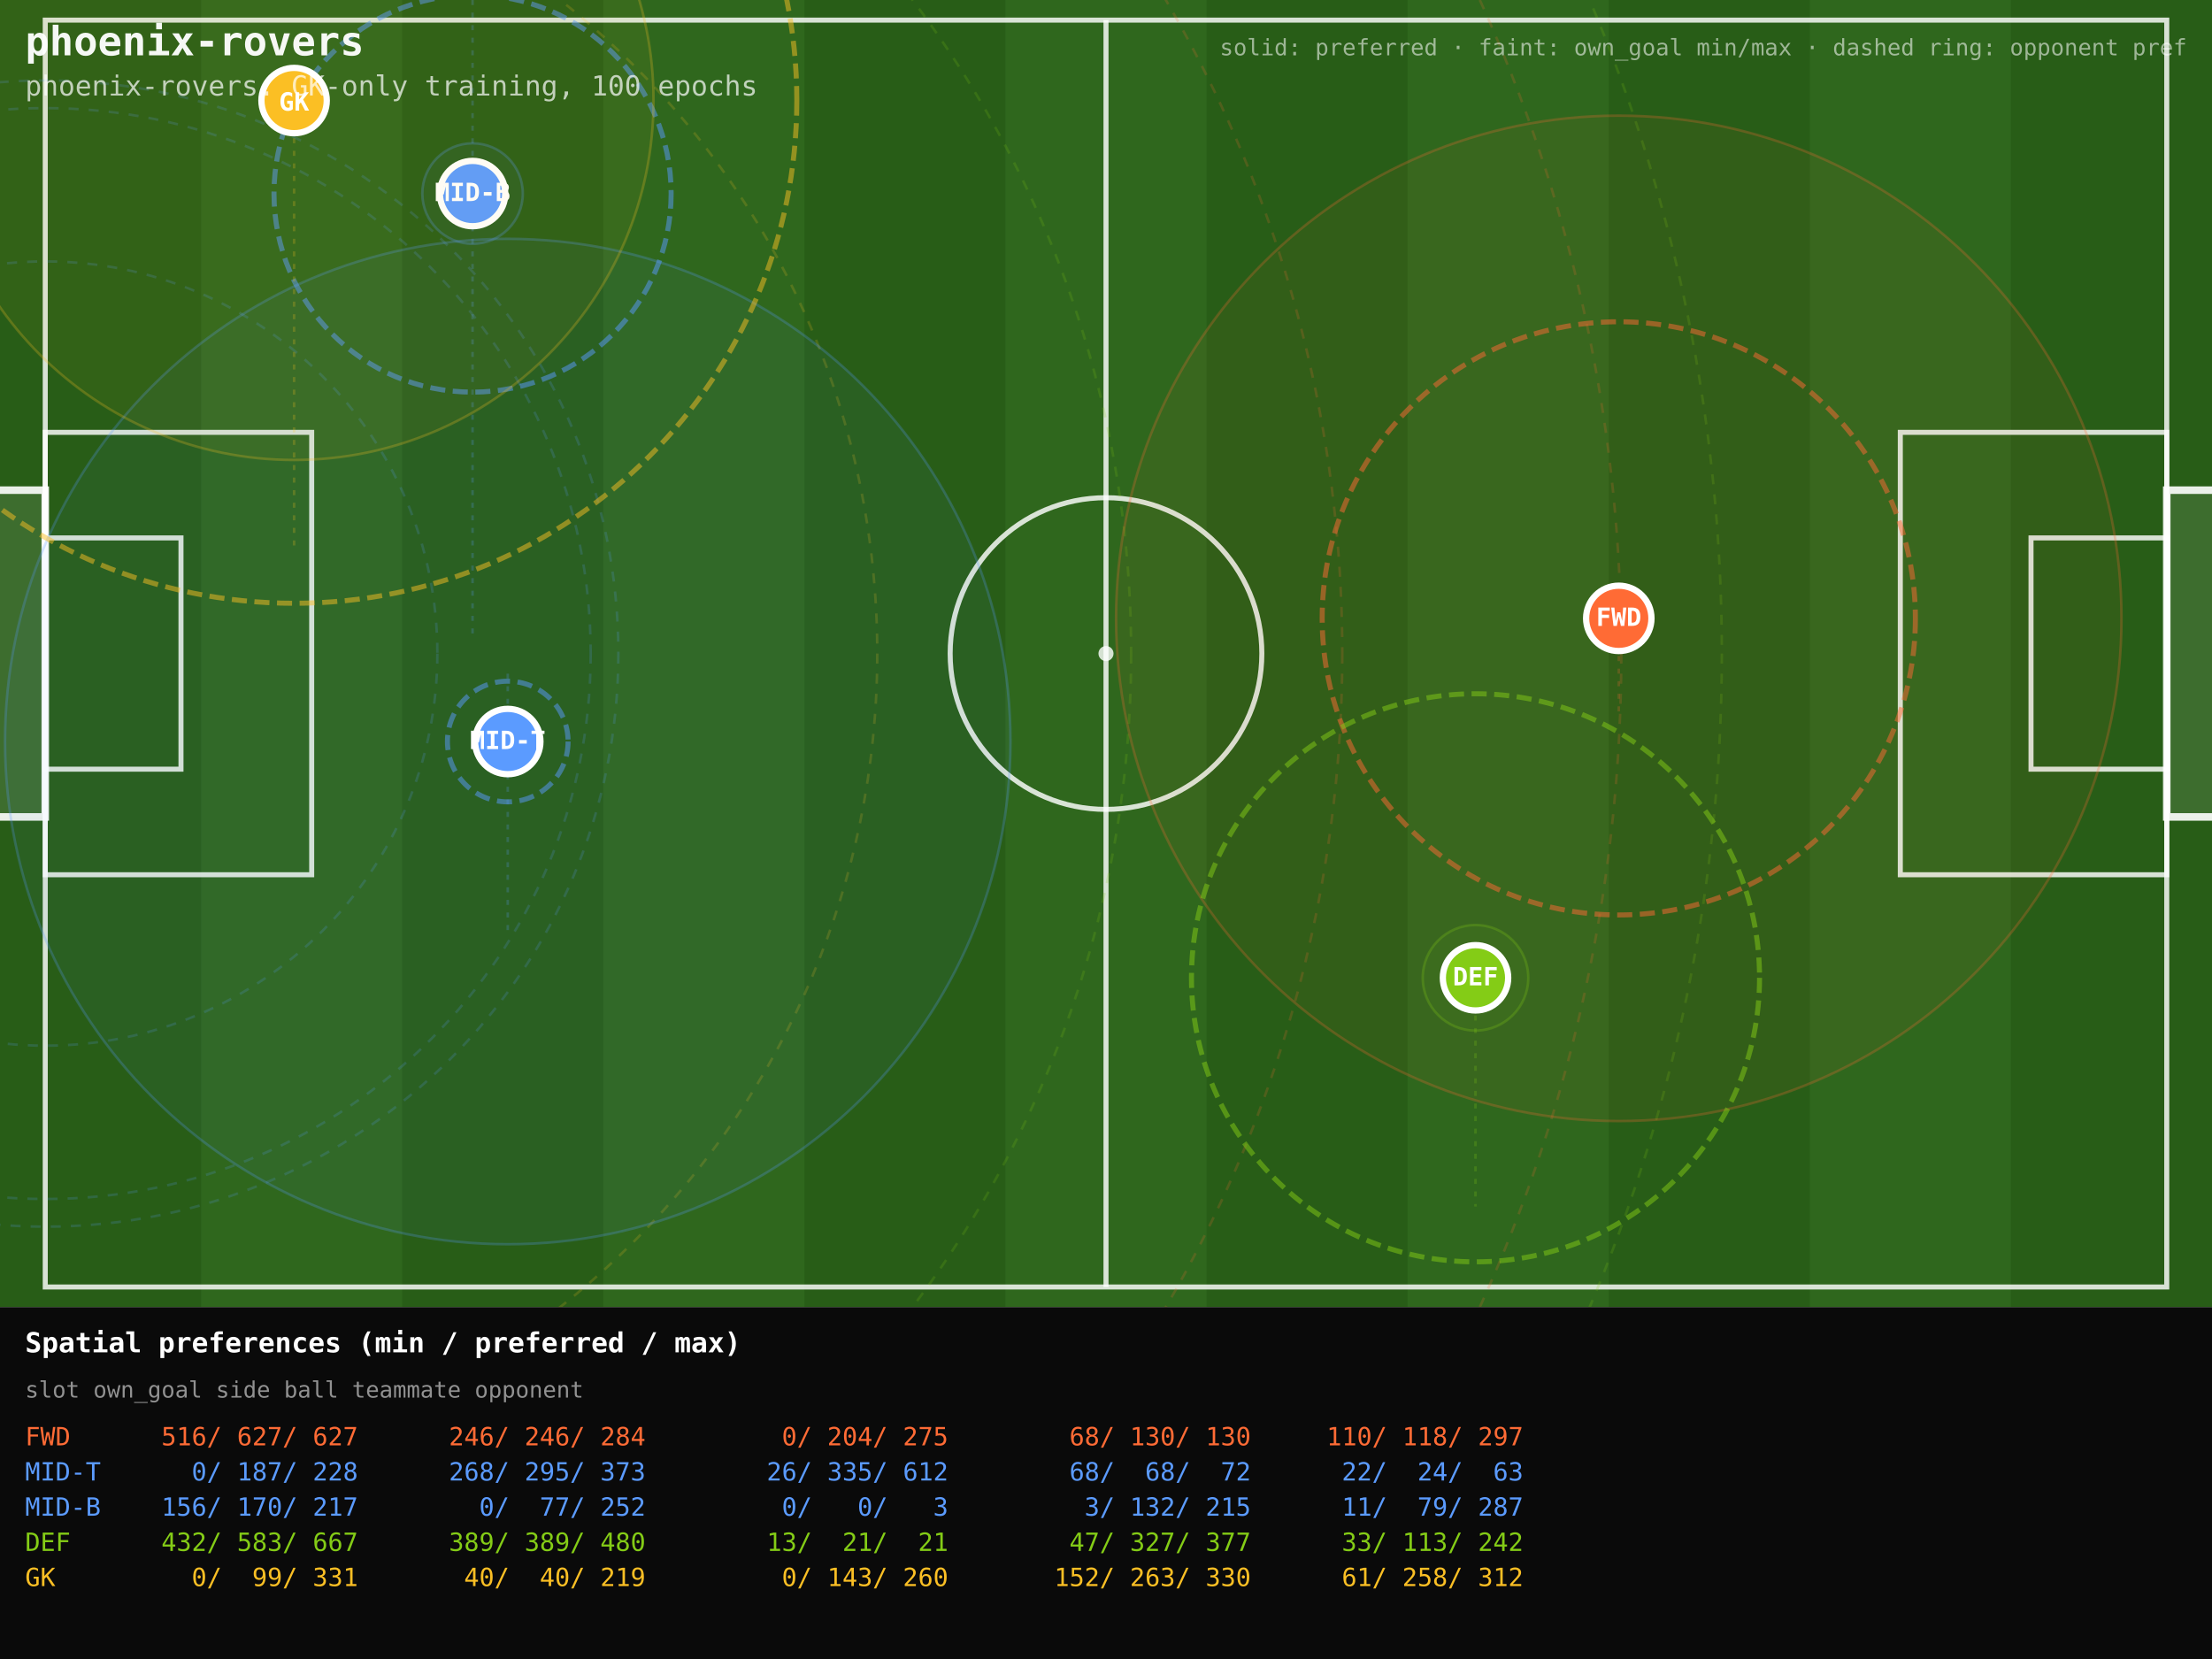
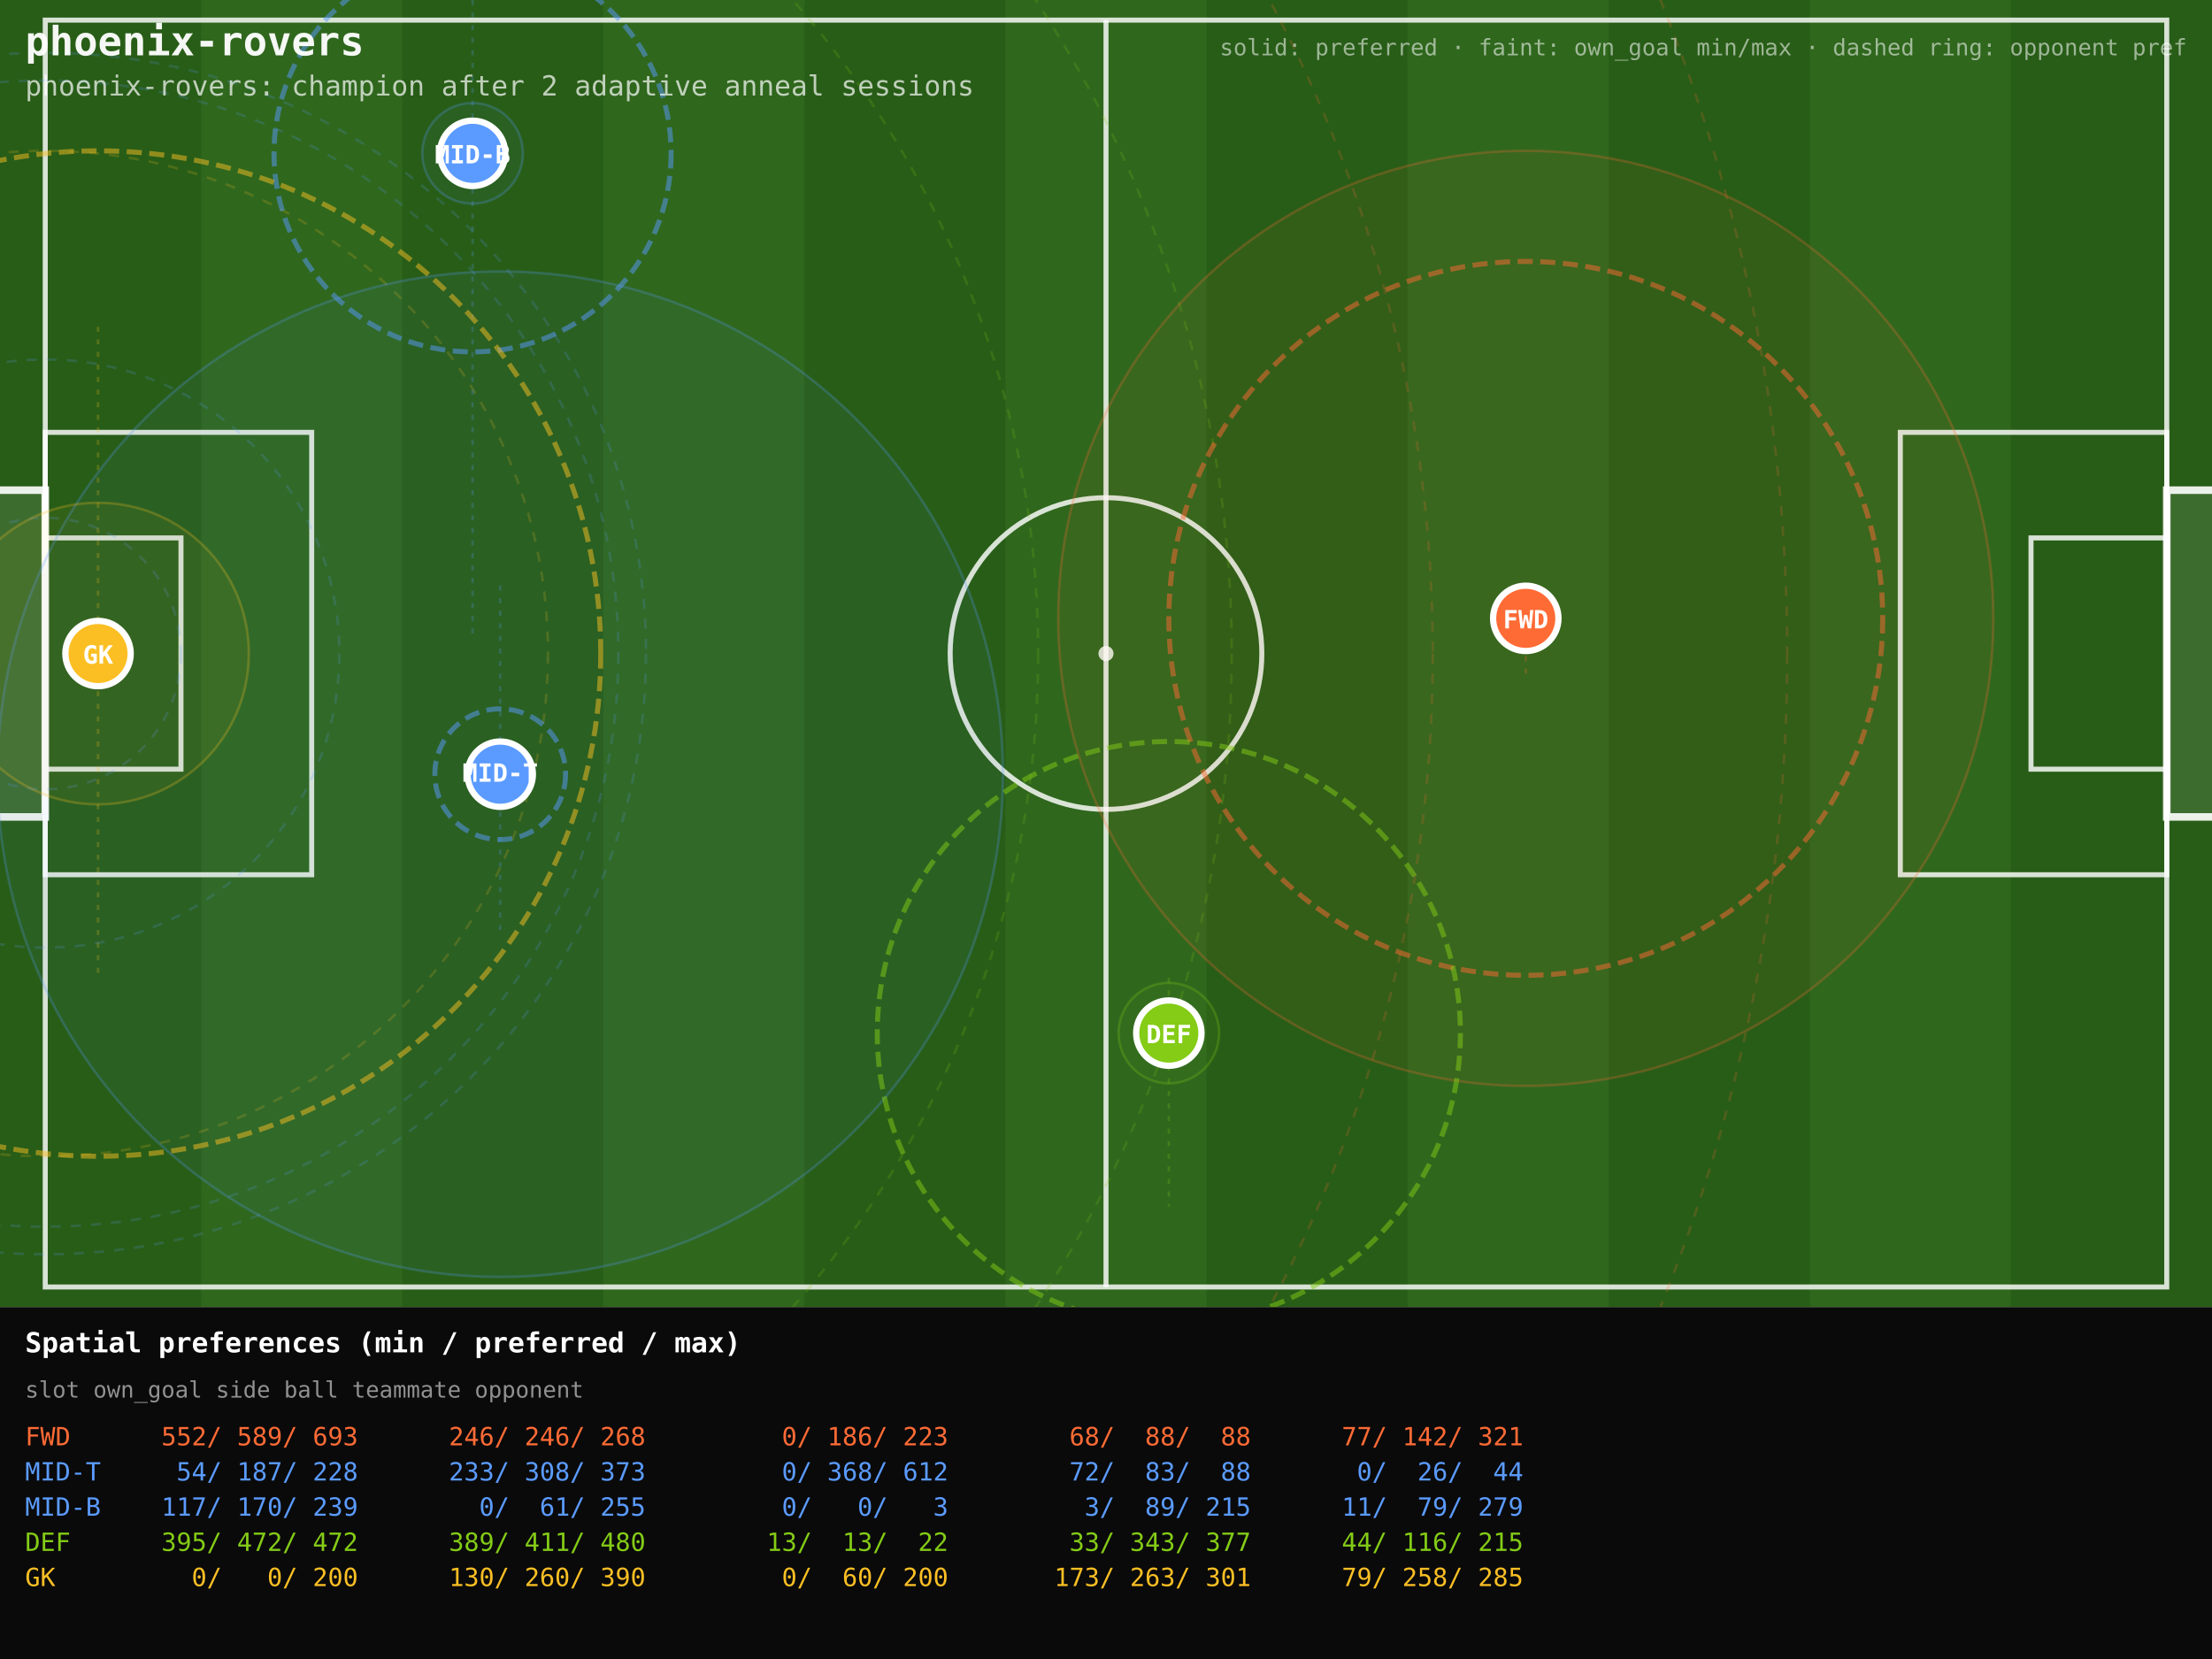
<svg xmlns="http://www.w3.org/2000/svg" viewBox="0 0 880 660" font-family="ui-monospace,Menlo,monospace">
  <rect width="880" height="520" fill="#2a6318" />
  <rect x="0" y="0" width="80" height="520" fill="black" fill-opacity="0.06" />
  <rect x="80" y="0" width="80" height="520" fill="white" fill-opacity="0.025" />
  <rect x="160" y="0" width="80" height="520" fill="black" fill-opacity="0.06" />
  <rect x="240" y="0" width="80" height="520" fill="white" fill-opacity="0.025" />
  <rect x="320" y="0" width="80" height="520" fill="black" fill-opacity="0.06" />
  <rect x="400" y="0" width="80" height="520" fill="white" fill-opacity="0.025" />
  <rect x="480" y="0" width="80" height="520" fill="black" fill-opacity="0.06" />
  <rect x="560" y="0" width="80" height="520" fill="white" fill-opacity="0.025" />
  <rect x="640" y="0" width="80" height="520" fill="black" fill-opacity="0.06" />
  <rect x="720" y="0" width="80" height="520" fill="white" fill-opacity="0.025" />
  <rect x="800" y="0" width="80" height="520" fill="black" fill-opacity="0.06" />
  <rect x="18" y="8" width="844" height="504" fill="none" stroke="rgba(255,255,255,0.82)" stroke-width="2" />
  <line x1="440" y1="8" x2="440" y2="512" stroke="rgba(255,255,255,0.82)" stroke-width="2" />
  <circle cx="440" cy="260" r="62" fill="none" stroke="rgba(255,255,255,0.82)" stroke-width="2" />
  <circle cx="440" cy="260" r="3" fill="rgba(255,255,255,0.8)" />
  <rect x="18" y="172" width="106" height="176" fill="none" stroke="rgba(255,255,255,0.82)" stroke-width="2" />
  <rect x="756" y="172" width="106" height="176" fill="none" stroke="rgba(255,255,255,0.82)" stroke-width="2" />
  <rect x="18" y="214" width="54" height="92" fill="none" stroke="rgba(255,255,255,0.82)" stroke-width="2" />
  <rect x="808" y="214" width="54" height="92" fill="none" stroke="rgba(255,255,255,0.82)" stroke-width="2" />
  <rect x="-8" y="195" width="26" height="130" fill="rgba(255,255,255,0.1)" stroke="rgba(255,255,255,0.9)" stroke-width="3" />
  <rect x="862" y="195" width="26" height="130" fill="rgba(255,255,255,0.1)" stroke="rgba(255,255,255,0.9)" stroke-width="3" />
-   <circle cx="18" cy="260" r="516" fill="none" stroke="#ff6b35" stroke-width="1" stroke-opacity="0.18" stroke-dasharray="4,4" />
-   <circle cx="18" cy="260" r="627" fill="none" stroke="#ff6b35" stroke-width="1" stroke-opacity="0.18" stroke-dasharray="4,4" />
-   <circle cx="18" cy="260" r="0" fill="none" stroke="#5b9bff" stroke-width="1" stroke-opacity="0.18" stroke-dasharray="4,4" />
+   <circle cx="18" cy="260" r="552" fill="none" stroke="#ff6b35" stroke-width="1" stroke-opacity="0.18" stroke-dasharray="4,4" />
+   <circle cx="18" cy="260" r="693" fill="none" stroke="#ff6b35" stroke-width="1" stroke-opacity="0.18" stroke-dasharray="4,4" />
+   <circle cx="18" cy="260" r="54" fill="none" stroke="#5b9bff" stroke-width="1" stroke-opacity="0.18" stroke-dasharray="4,4" />
  <circle cx="18" cy="260" r="228" fill="none" stroke="#5b9bff" stroke-width="1" stroke-opacity="0.18" stroke-dasharray="4,4" />
-   <circle cx="18" cy="260" r="156" fill="none" stroke="#5b9bff" stroke-width="1" stroke-opacity="0.18" stroke-dasharray="4,4" />
-   <circle cx="18" cy="260" r="217" fill="none" stroke="#5b9bff" stroke-width="1" stroke-opacity="0.18" stroke-dasharray="4,4" />
-   <circle cx="18" cy="260" r="432" fill="none" stroke="#84cc16" stroke-width="1" stroke-opacity="0.18" stroke-dasharray="4,4" />
-   <circle cx="18" cy="260" r="667" fill="none" stroke="#84cc16" stroke-width="1" stroke-opacity="0.18" stroke-dasharray="4,4" />
+   <circle cx="18" cy="260" r="117" fill="none" stroke="#5b9bff" stroke-width="1" stroke-opacity="0.18" stroke-dasharray="4,4" />
+   <circle cx="18" cy="260" r="239" fill="none" stroke="#5b9bff" stroke-width="1" stroke-opacity="0.18" stroke-dasharray="4,4" />
+   <circle cx="18" cy="260" r="395" fill="none" stroke="#84cc16" stroke-width="1" stroke-opacity="0.18" stroke-dasharray="4,4" />
+   <circle cx="18" cy="260" r="472" fill="none" stroke="#84cc16" stroke-width="1" stroke-opacity="0.18" stroke-dasharray="4,4" />
  <circle cx="18" cy="260" r="0" fill="none" stroke="#fbbf24" stroke-width="1" stroke-opacity="0.18" stroke-dasharray="4,4" />
-   <circle cx="18" cy="260" r="331" fill="none" stroke="#fbbf24" stroke-width="1" stroke-opacity="0.18" stroke-dasharray="4,4" />
-   <line x1="644" y1="246" x2="644" y2="284" stroke="#ff6b35" stroke-width="1" stroke-opacity="0.22" stroke-dasharray="2,3" />
-   <circle cx="644" cy="246" r="200" fill="#ff6b35" fill-opacity="0.05" stroke="#ff6b35" stroke-width="1" stroke-opacity="0.25" />
-   <circle cx="644" cy="246" r="118" fill="none" stroke="#ff6b35" stroke-width="2" stroke-opacity="0.5" stroke-dasharray="6,3" />
-   <circle cx="644" cy="246" r="13" fill="#ff6b35" stroke="white" stroke-width="2.5" />
-   <text x="644" y="249" fill="white" font-size="10" font-weight="bold" text-anchor="middle">FWD</text>
-   <line x1="202" y1="268" x2="202" y2="373" stroke="#5b9bff" stroke-width="1" stroke-opacity="0.22" stroke-dasharray="2,3" />
-   <circle cx="202" cy="295" r="200" fill="#5b9bff" fill-opacity="0.05" stroke="#5b9bff" stroke-width="1" stroke-opacity="0.25" />
-   <circle cx="202" cy="295" r="24" fill="none" stroke="#5b9bff" stroke-width="2" stroke-opacity="0.5" stroke-dasharray="6,3" />
-   <circle cx="202" cy="295" r="13" fill="#5b9bff" stroke="white" stroke-width="2.5" />
-   <text x="202" y="298" fill="white" font-size="10" font-weight="bold" text-anchor="middle">MID-T</text>
-   <line x1="188" y1="0" x2="188" y2="252" stroke="#5b9bff" stroke-width="1" stroke-opacity="0.22" stroke-dasharray="2,3" />
-   <circle cx="188" cy="77" r="20" fill="#5b9bff" fill-opacity="0.05" stroke="#5b9bff" stroke-width="1" stroke-opacity="0.25" />
-   <circle cx="188" cy="77" r="79" fill="none" stroke="#5b9bff" stroke-width="2" stroke-opacity="0.5" stroke-dasharray="6,3" />
-   <circle cx="188" cy="77" r="13" fill="#5b9bff" stroke="white" stroke-width="2.5" />
-   <text x="188" y="80" fill="white" font-size="10" font-weight="bold" text-anchor="middle">MID-B</text>
-   <line x1="587" y1="389" x2="587" y2="480" stroke="#84cc16" stroke-width="1" stroke-opacity="0.22" stroke-dasharray="2,3" />
-   <circle cx="587" cy="389" r="21" fill="#84cc16" fill-opacity="0.05" stroke="#84cc16" stroke-width="1" stroke-opacity="0.25" />
-   <circle cx="587" cy="389" r="113" fill="none" stroke="#84cc16" stroke-width="2" stroke-opacity="0.5" stroke-dasharray="6,3" />
-   <circle cx="587" cy="389" r="13" fill="#84cc16" stroke="white" stroke-width="2.5" />
-   <text x="587" y="392" fill="white" font-size="10" font-weight="bold" text-anchor="middle">DEF</text>
-   <line x1="117" y1="40" x2="117" y2="219" stroke="#fbbf24" stroke-width="1" stroke-opacity="0.22" stroke-dasharray="2,3" />
-   <circle cx="117" cy="40" r="143" fill="#fbbf24" fill-opacity="0.05" stroke="#fbbf24" stroke-width="1" stroke-opacity="0.25" />
-   <circle cx="117" cy="40" r="200" fill="none" stroke="#fbbf24" stroke-width="2" stroke-opacity="0.5" stroke-dasharray="6,3" />
-   <circle cx="117" cy="40" r="13" fill="#fbbf24" stroke="white" stroke-width="2.5" />
-   <text x="117" y="44" fill="white" font-size="10" font-weight="bold" text-anchor="middle">GK</text>
+   <circle cx="18" cy="260" r="200" fill="none" stroke="#fbbf24" stroke-width="1" stroke-opacity="0.18" stroke-dasharray="4,4" />
+   <line x1="607" y1="246" x2="607" y2="268" stroke="#ff6b35" stroke-width="1" stroke-opacity="0.22" stroke-dasharray="2,3" />
+   <circle cx="607" cy="246" r="186" fill="#ff6b35" fill-opacity="0.05" stroke="#ff6b35" stroke-width="1" stroke-opacity="0.25" />
+   <circle cx="607" cy="246" r="142" fill="none" stroke="#ff6b35" stroke-width="2" stroke-opacity="0.5" stroke-dasharray="6,3" />
+   <circle cx="607" cy="246" r="13" fill="#ff6b35" stroke="white" stroke-width="2.5" />
+   <text x="607" y="250" fill="white" font-size="10" font-weight="bold" text-anchor="middle">FWD</text>
+   <line x1="199" y1="233" x2="199" y2="373" stroke="#5b9bff" stroke-width="1" stroke-opacity="0.22" stroke-dasharray="2,3" />
+   <circle cx="199" cy="308" r="200" fill="#5b9bff" fill-opacity="0.05" stroke="#5b9bff" stroke-width="1" stroke-opacity="0.25" />
+   <circle cx="199" cy="308" r="26" fill="none" stroke="#5b9bff" stroke-width="2" stroke-opacity="0.5" stroke-dasharray="6,3" />
+   <circle cx="199" cy="308" r="13" fill="#5b9bff" stroke="white" stroke-width="2.5" />
+   <text x="199" y="311" fill="white" font-size="10" font-weight="bold" text-anchor="middle">MID-T</text>
+   <line x1="188" y1="0" x2="188" y2="255" stroke="#5b9bff" stroke-width="1" stroke-opacity="0.22" stroke-dasharray="2,3" />
+   <circle cx="188" cy="61" r="20" fill="#5b9bff" fill-opacity="0.05" stroke="#5b9bff" stroke-width="1" stroke-opacity="0.25" />
+   <circle cx="188" cy="61" r="79" fill="none" stroke="#5b9bff" stroke-width="2" stroke-opacity="0.5" stroke-dasharray="6,3" />
+   <circle cx="188" cy="61" r="13" fill="#5b9bff" stroke="white" stroke-width="2.5" />
+   <text x="188" y="65" fill="white" font-size="10" font-weight="bold" text-anchor="middle">MID-B</text>
+   <line x1="465" y1="389" x2="465" y2="480" stroke="#84cc16" stroke-width="1" stroke-opacity="0.22" stroke-dasharray="2,3" />
+   <circle cx="465" cy="411" r="20" fill="#84cc16" fill-opacity="0.05" stroke="#84cc16" stroke-width="1" stroke-opacity="0.25" />
+   <circle cx="465" cy="411" r="116" fill="none" stroke="#84cc16" stroke-width="2" stroke-opacity="0.5" stroke-dasharray="6,3" />
+   <circle cx="465" cy="411" r="13" fill="#84cc16" stroke="white" stroke-width="2.5" />
+   <text x="465" y="415" fill="white" font-size="10" font-weight="bold" text-anchor="middle">DEF</text>
+   <line x1="39" y1="130" x2="39" y2="390" stroke="#fbbf24" stroke-width="1" stroke-opacity="0.22" stroke-dasharray="2,3" />
+   <circle cx="39" cy="260" r="60" fill="#fbbf24" fill-opacity="0.05" stroke="#fbbf24" stroke-width="1" stroke-opacity="0.25" />
+   <circle cx="39" cy="260" r="200" fill="none" stroke="#fbbf24" stroke-width="2" stroke-opacity="0.5" stroke-dasharray="6,3" />
+   <circle cx="39" cy="260" r="13" fill="#fbbf24" stroke="white" stroke-width="2.5" />
+   <text x="39" y="264" fill="white" font-size="10" font-weight="bold" text-anchor="middle">GK</text>
  <text x="10" y="22" fill="rgba(255,255,255,0.95)" font-size="16" font-weight="bold">phoenix-rovers</text>
-   <text x="10" y="38" fill="rgba(255,255,255,0.7)" font-size="11">phoenix-rovers: GK-only training, 100 epochs</text>
+   <text x="10" y="38" fill="rgba(255,255,255,0.7)" font-size="11">phoenix-rovers: champion after 2 adaptive anneal sessions</text>
  <text x="870" y="22" fill="rgba(255,255,255,0.55)" font-size="9" text-anchor="end">solid: preferred · faint: own_goal min/max · dashed ring: opponent pref</text>
  <rect y="520" width="880" height="140" fill="#0a0a0a" />
  <text x="10" y="538" fill="white" font-size="11" font-weight="bold">Spatial preferences (min / preferred / max)</text>
  <text x="10" y="556" fill="rgba(255,255,255,0.55)" font-size="9">slot     own_goal              side                 ball                 teammate           opponent</text>
-   <text x="10" y="575" fill="#ff6b35" font-size="10" xml:space="preserve">FWD      516/ 627/ 627      246/ 246/ 284         0/ 204/ 275        68/ 130/ 130     110/ 118/ 297</text>
-   <text x="10" y="589" fill="#5b9bff" font-size="10" xml:space="preserve">MID-T      0/ 187/ 228      268/ 295/ 373        26/ 335/ 612        68/  68/  72      22/  24/  63</text>
-   <text x="10" y="603" fill="#5b9bff" font-size="10" xml:space="preserve">MID-B    156/ 170/ 217        0/  77/ 252         0/   0/   3         3/ 132/ 215      11/  79/ 287</text>
-   <text x="10" y="617" fill="#84cc16" font-size="10" xml:space="preserve">DEF      432/ 583/ 667      389/ 389/ 480        13/  21/  21        47/ 327/ 377      33/ 113/ 242</text>
-   <text x="10" y="631" fill="#fbbf24" font-size="10" xml:space="preserve">GK         0/  99/ 331       40/  40/ 219         0/ 143/ 260       152/ 263/ 330      61/ 258/ 312</text>
+   <text x="10" y="575" fill="#ff6b35" font-size="10" xml:space="preserve">FWD      552/ 589/ 693      246/ 246/ 268         0/ 186/ 223        68/  88/  88      77/ 142/ 321</text>
+   <text x="10" y="589" fill="#5b9bff" font-size="10" xml:space="preserve">MID-T     54/ 187/ 228      233/ 308/ 373         0/ 368/ 612        72/  83/  88       0/  26/  44</text>
+   <text x="10" y="603" fill="#5b9bff" font-size="10" xml:space="preserve">MID-B    117/ 170/ 239        0/  61/ 255         0/   0/   3         3/  89/ 215      11/  79/ 279</text>
+   <text x="10" y="617" fill="#84cc16" font-size="10" xml:space="preserve">DEF      395/ 472/ 472      389/ 411/ 480        13/  13/  22        33/ 343/ 377      44/ 116/ 215</text>
+   <text x="10" y="631" fill="#fbbf24" font-size="10" xml:space="preserve">GK         0/   0/ 200      130/ 260/ 390         0/  60/ 200       173/ 263/ 301      79/ 258/ 285</text>
</svg>
